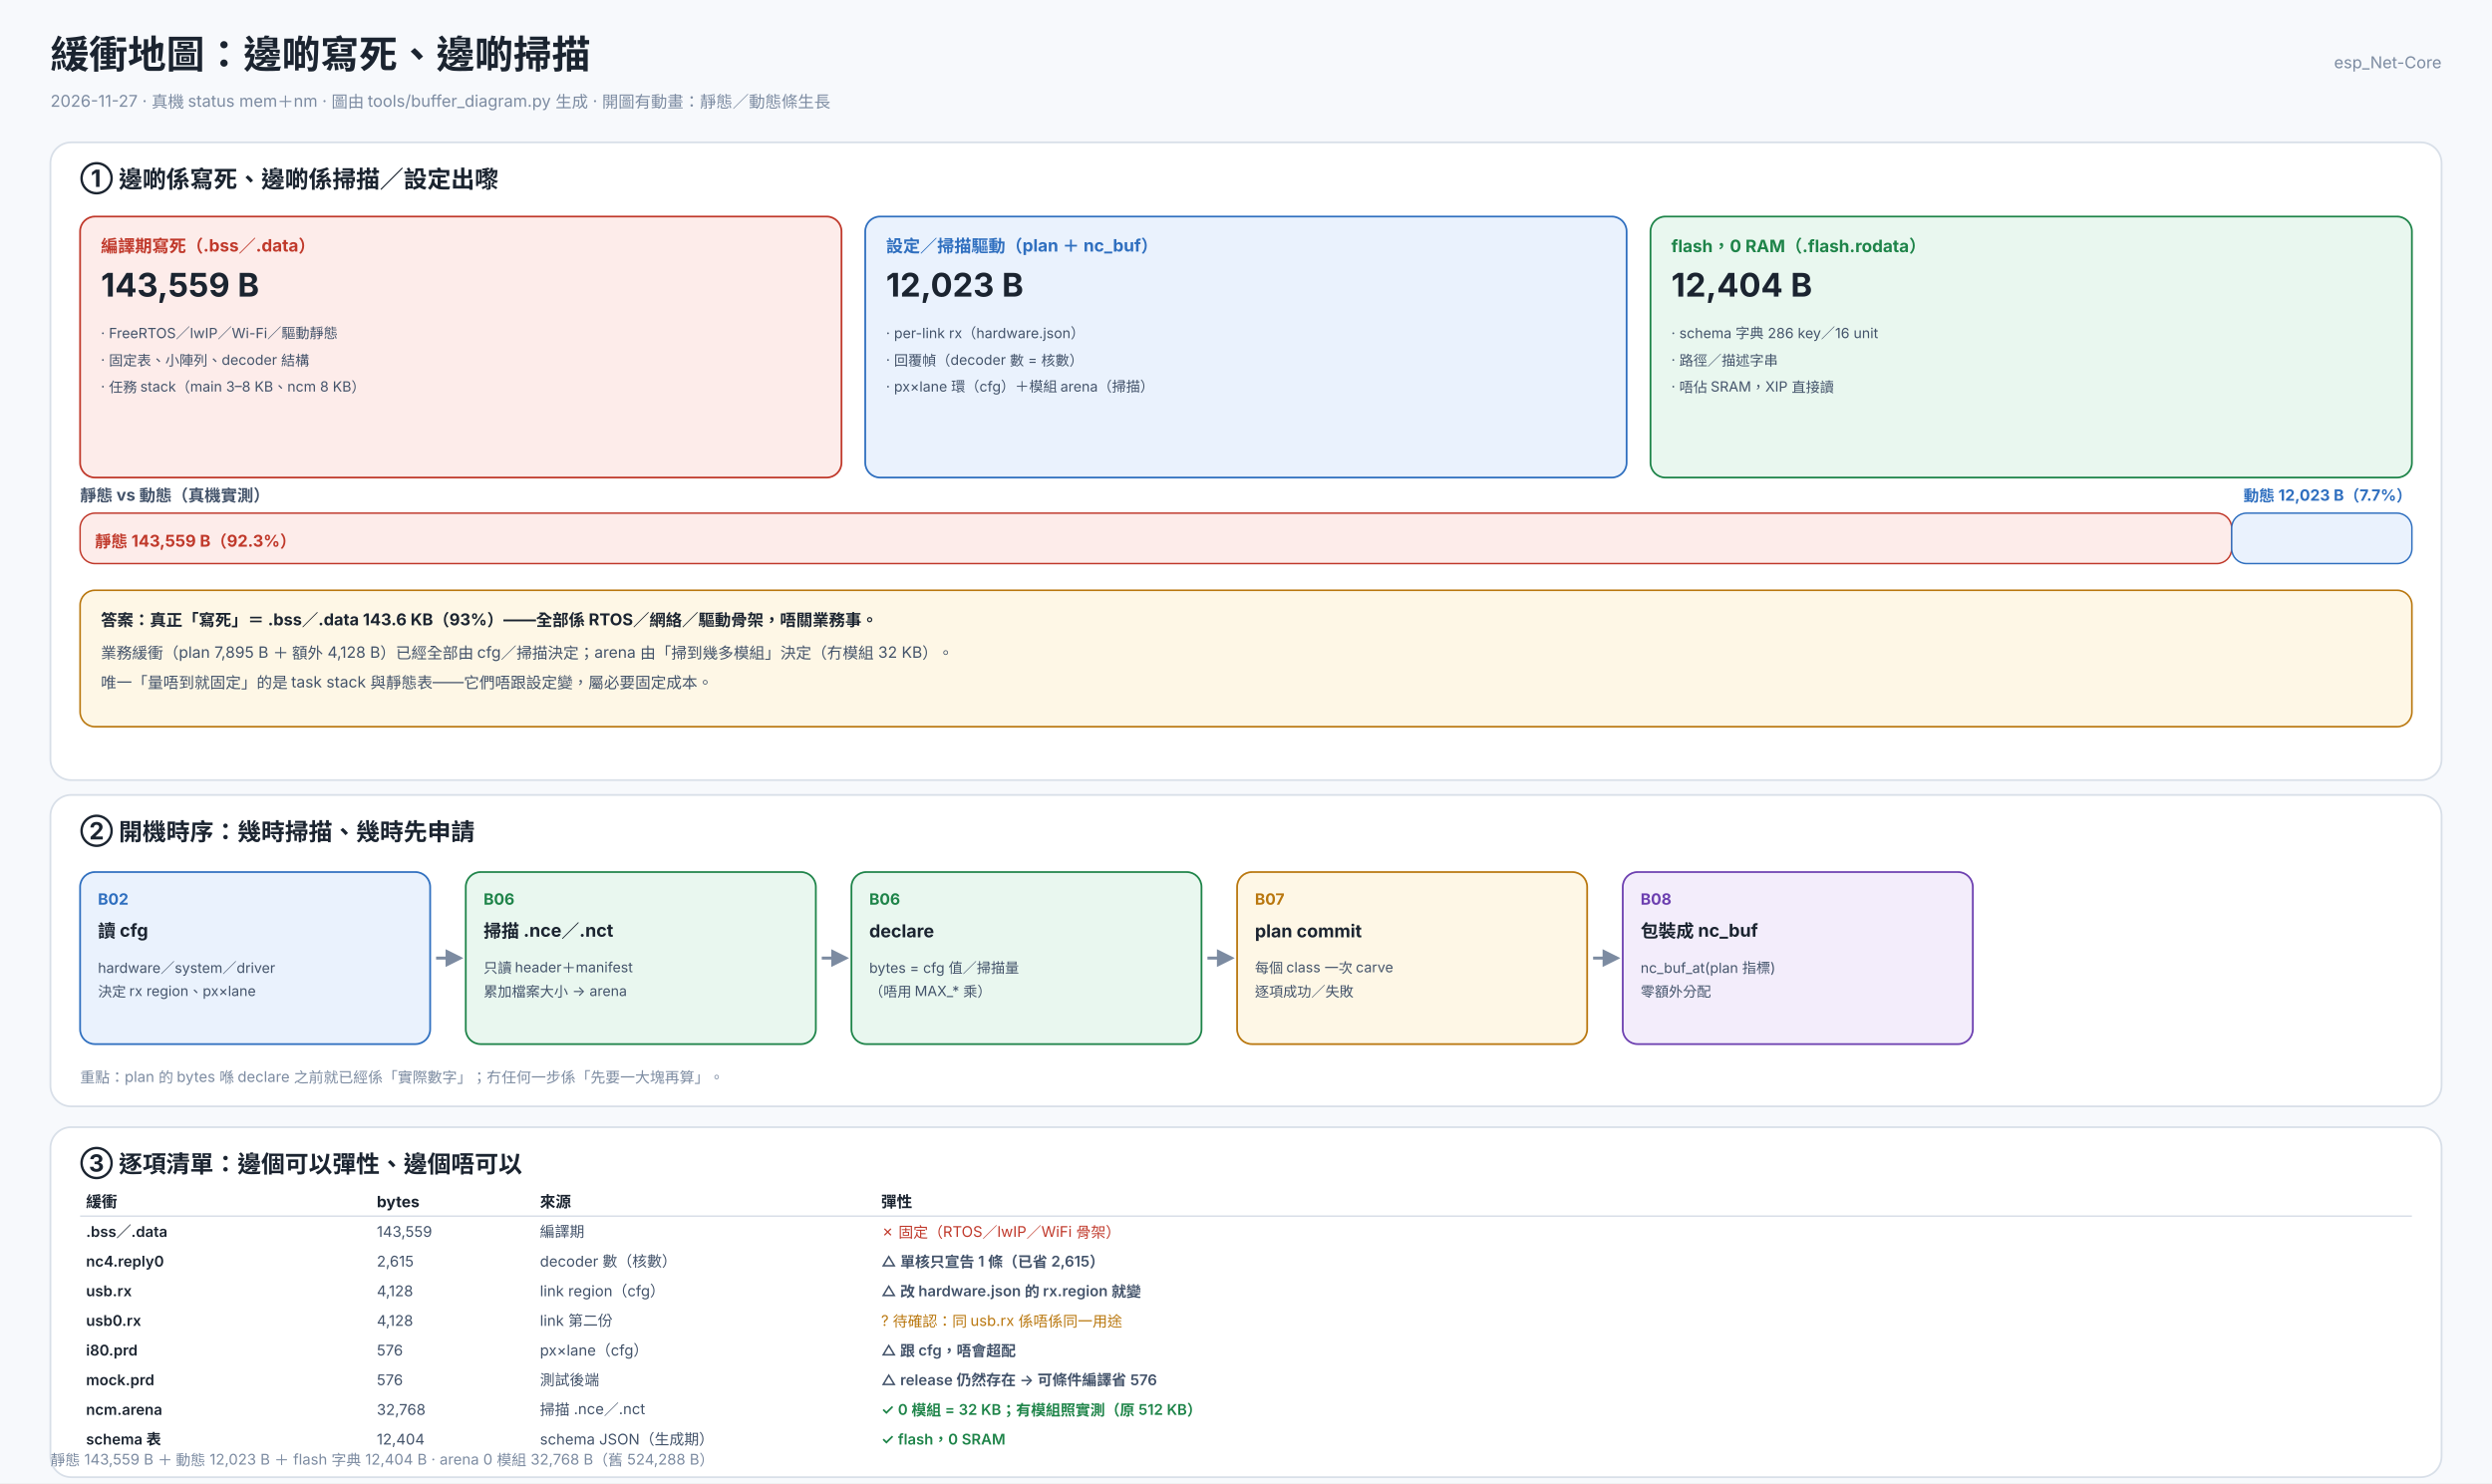
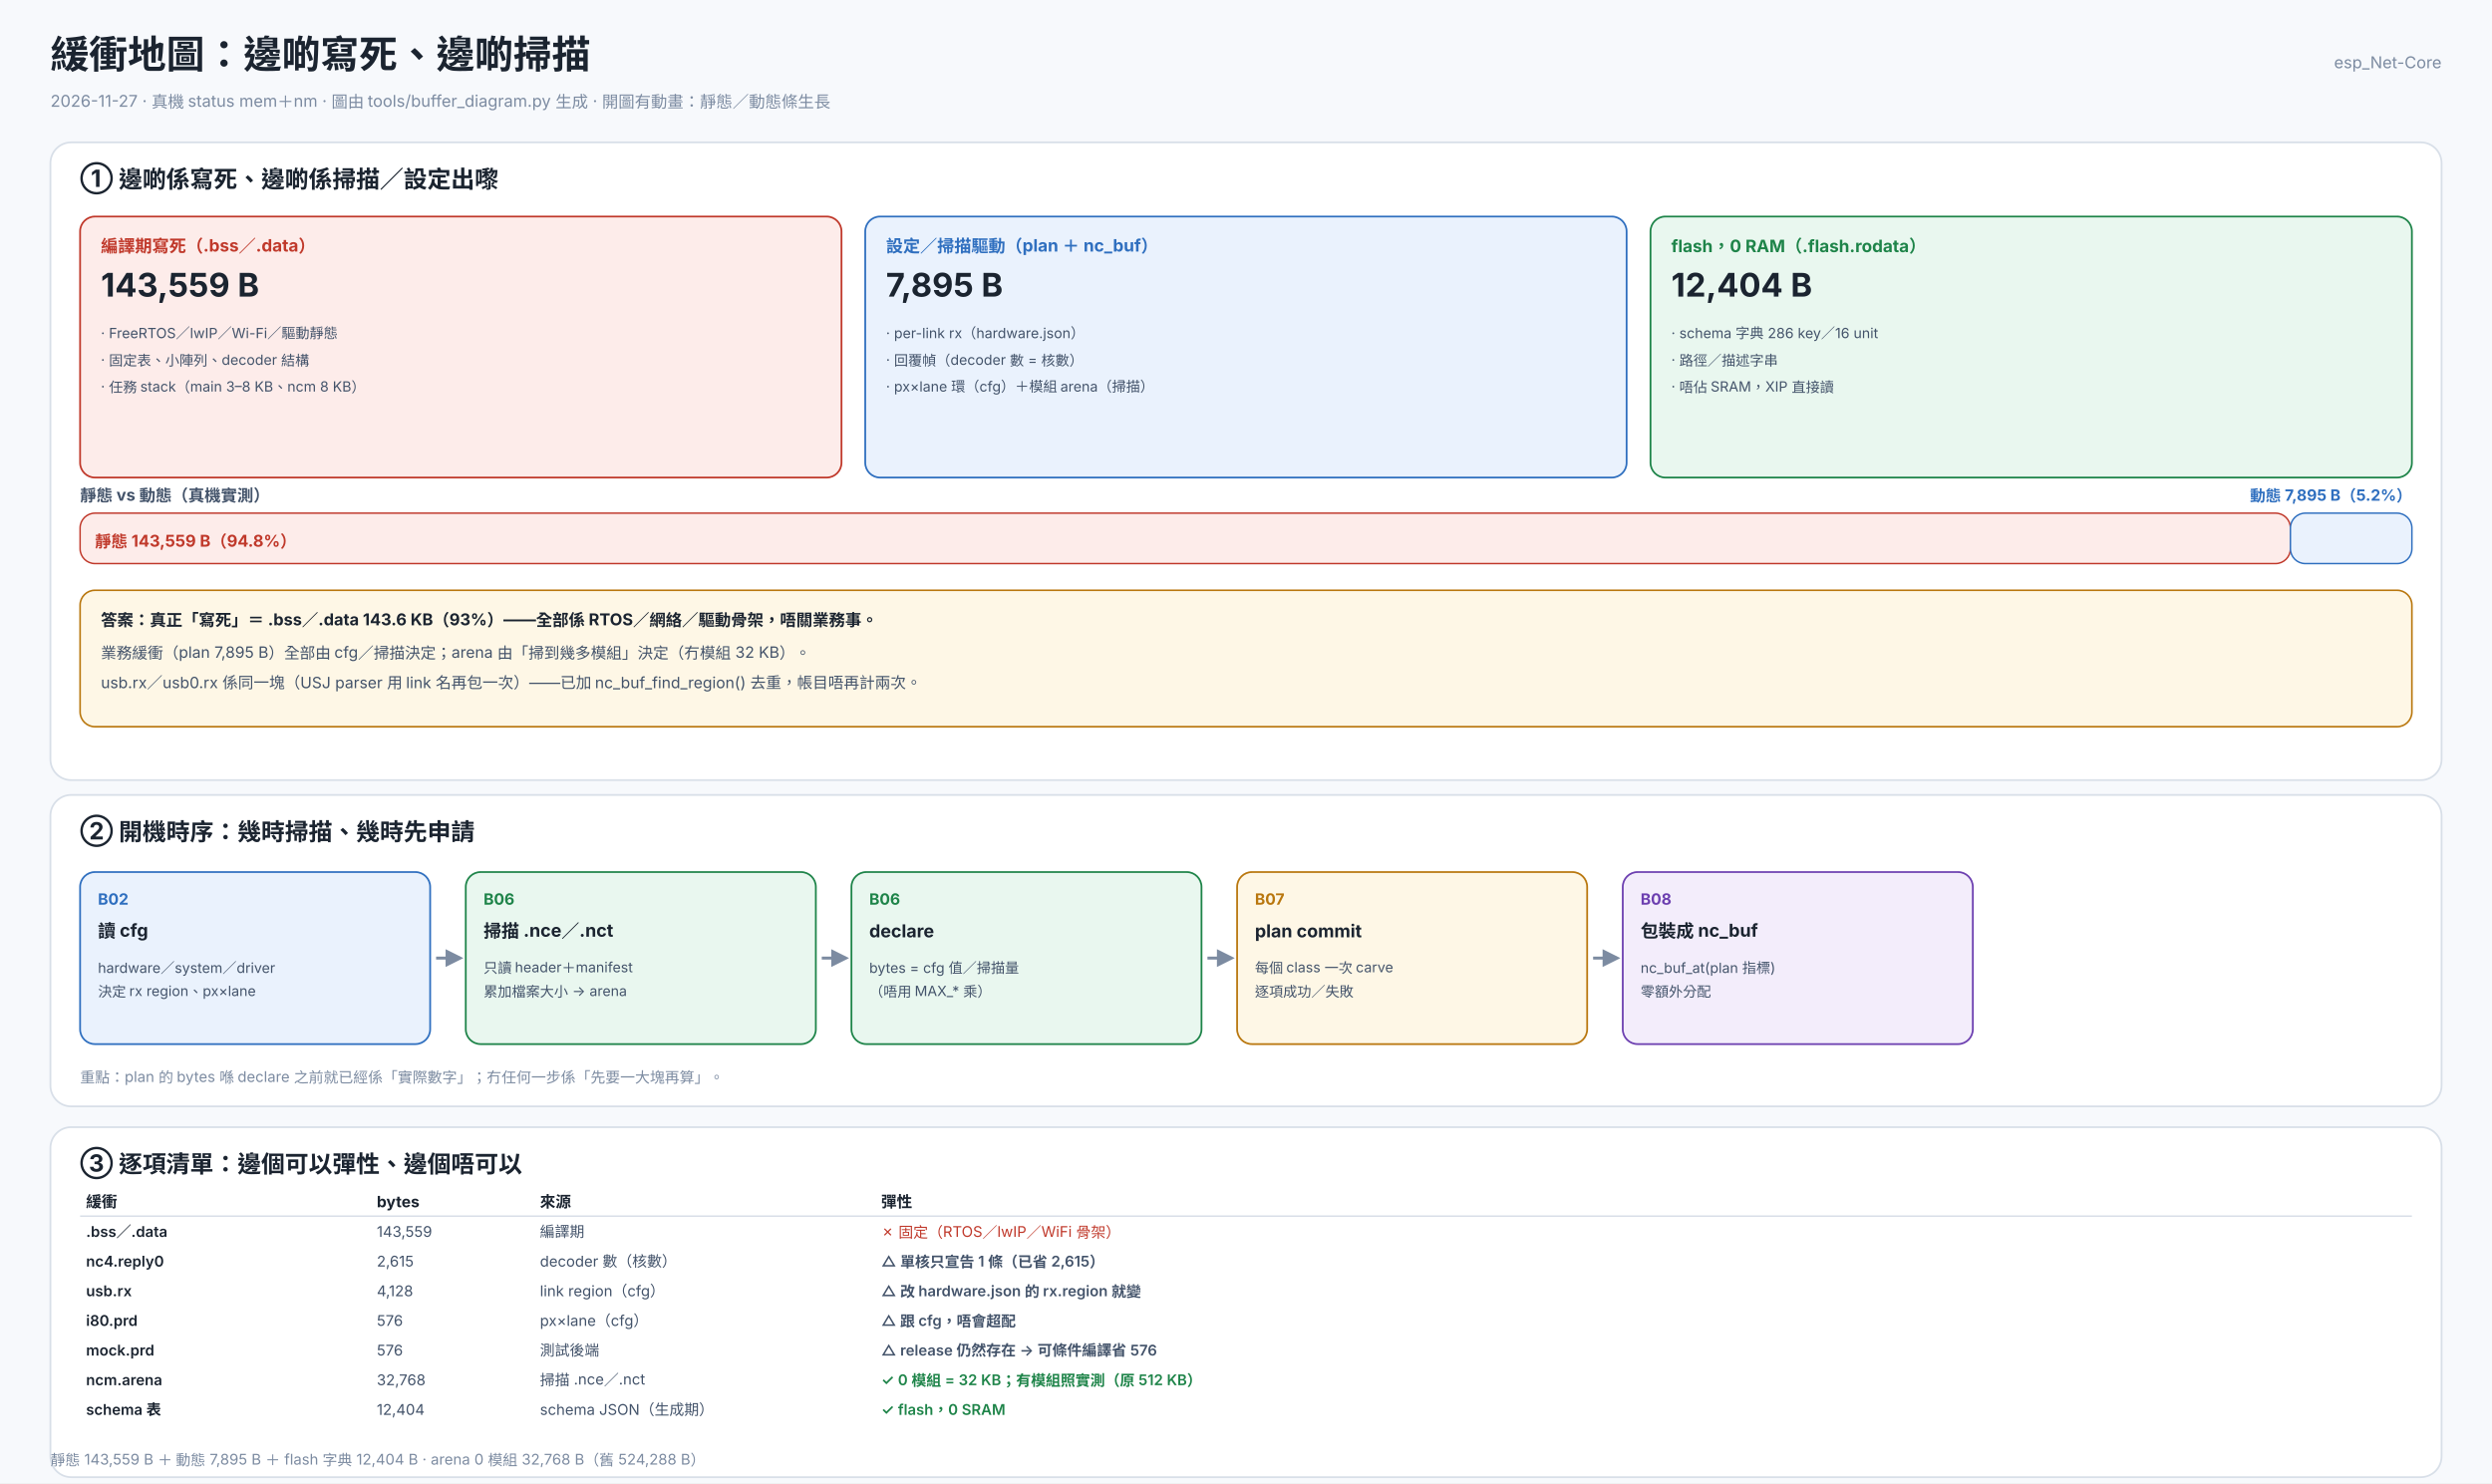
<svg xmlns="http://www.w3.org/2000/svg" width="1680" height="1000" viewBox="0 0 1680 1000">
  <defs>
    <marker id="arr" viewBox="0 0 10 10" refX="8" refY="5" markerWidth="6" markerHeight="6" orient="auto">
      <path d="M 0 0 L 10 5 L 0 10 z" fill="#7c8ba1" />
    </marker>
  </defs>
  <rect width="1680" height="1000" fill="#f7f9fc" />
  <text x="34.0" y="46.0" font-size="26" fill="#1b2430" font-weight="700" text-anchor="start" font-family="Inter, Noto Sans CJK TC, PingFang TC, sans-serif">緩衝地圖：邊啲寫死、邊啲掃描</text>
  <text x="34.0" y="72.0" font-size="11" fill="#7c8ba1" font-weight="400" text-anchor="start" font-family="Inter, Noto Sans CJK TC, PingFang TC, sans-serif">2026-11-27 · 真機 status mem＋nm · 圖由 tools/buffer_diagram.py 生成 · 開圖有動畫：靜態／動態條生長</text>
  <text x="1646.0" y="46.0" font-size="11" fill="#7c8ba1" font-weight="400" text-anchor="end" font-family="Inter, Noto Sans CJK TC, PingFang TC, sans-serif">esp_Net-Core</text>
  <rect x="34.0" y="96.0" width="1612.0" height="430.0" rx="14" fill="#ffffff" stroke="#d8dfe8" stroke-width="1.2" />
  <text x="54.0" y="126.0" font-size="16" fill="#1b2430" font-weight="700" text-anchor="start" font-family="Inter, Noto Sans CJK TC, PingFang TC, sans-serif">① 邊啲係寫死、邊啲係掃描／設定出嚟</text>
  <rect x="54.0" y="146.0" width="513.3" height="176.0" rx="10" fill="#fdecea" stroke="#c0392b" stroke-width="1.2" />
  <text x="68.0" y="170.0" font-size="11.5" fill="#c0392b" font-weight="700" text-anchor="start" font-family="Inter, Noto Sans CJK TC, PingFang TC, sans-serif">編譯期寫死（.bss／.data）</text>
  <text x="68.0" y="200.0" font-size="22" fill="#1b2430" font-weight="700" text-anchor="start" font-family="Inter, Noto Sans CJK TC, PingFang TC, sans-serif">143,559 B</text>
  <text x="68.0" y="228.0" font-size="9.5" fill="#43536a" font-weight="400" text-anchor="start" font-family="Inter, Noto Sans CJK TC, PingFang TC, sans-serif">· FreeRTOS／lwIP／Wi-Fi／驅動靜態</text>
  <text x="68.0" y="246.0" font-size="9.5" fill="#43536a" font-weight="400" text-anchor="start" font-family="Inter, Noto Sans CJK TC, PingFang TC, sans-serif">· 固定表、小陣列、decoder 結構</text>
  <text x="68.0" y="264.0" font-size="9.5" fill="#43536a" font-weight="400" text-anchor="start" font-family="Inter, Noto Sans CJK TC, PingFang TC, sans-serif">· 任務 stack（main 3–8 KB、ncm 8 KB）</text>
  <rect x="583.3" y="146.0" width="513.3" height="176.0" rx="10" fill="#eaf2fd" stroke="#2f6fbf" stroke-width="1.2" />
  <text x="597.3" y="170.0" font-size="11.5" fill="#2f6fbf" font-weight="700" text-anchor="start" font-family="Inter, Noto Sans CJK TC, PingFang TC, sans-serif">設定／掃描驅動（plan ＋ nc_buf）</text>
-   <text x="597.3" y="200.0" font-size="22" fill="#1b2430" font-weight="700" text-anchor="start" font-family="Inter, Noto Sans CJK TC, PingFang TC, sans-serif">12,023 B</text>
+   <text x="597.3" y="200.0" font-size="22" fill="#1b2430" font-weight="700" text-anchor="start" font-family="Inter, Noto Sans CJK TC, PingFang TC, sans-serif">7,895 B</text>
  <text x="597.3" y="228.0" font-size="9.5" fill="#43536a" font-weight="400" text-anchor="start" font-family="Inter, Noto Sans CJK TC, PingFang TC, sans-serif">· per-link rx（hardware.json）</text>
  <text x="597.3" y="246.0" font-size="9.5" fill="#43536a" font-weight="400" text-anchor="start" font-family="Inter, Noto Sans CJK TC, PingFang TC, sans-serif">· 回覆幀（decoder 數 = 核數）</text>
  <text x="597.3" y="264.0" font-size="9.5" fill="#43536a" font-weight="400" text-anchor="start" font-family="Inter, Noto Sans CJK TC, PingFang TC, sans-serif">· px×lane 環（cfg）＋模組 arena（掃描）</text>
  <rect x="1112.7" y="146.0" width="513.3" height="176.0" rx="10" fill="#e9f7ef" stroke="#1e8449" stroke-width="1.2" />
  <text x="1126.7" y="170.0" font-size="11.5" fill="#1e8449" font-weight="700" text-anchor="start" font-family="Inter, Noto Sans CJK TC, PingFang TC, sans-serif">flash，0 RAM（.flash.rodata）</text>
  <text x="1126.7" y="200.0" font-size="22" fill="#1b2430" font-weight="700" text-anchor="start" font-family="Inter, Noto Sans CJK TC, PingFang TC, sans-serif">12,404 B</text>
  <text x="1126.7" y="228.0" font-size="9.5" fill="#43536a" font-weight="400" text-anchor="start" font-family="Inter, Noto Sans CJK TC, PingFang TC, sans-serif">· schema 字典 286 key／16 unit</text>
  <text x="1126.7" y="246.0" font-size="9.5" fill="#43536a" font-weight="400" text-anchor="start" font-family="Inter, Noto Sans CJK TC, PingFang TC, sans-serif">· 路徑／描述字串</text>
  <text x="1126.7" y="264.0" font-size="9.5" fill="#43536a" font-weight="400" text-anchor="start" font-family="Inter, Noto Sans CJK TC, PingFang TC, sans-serif">· 唔佔 SRAM，XIP 直接讀</text>
  <text x="54.0" y="338.0" font-size="11" fill="#43536a" font-weight="700" text-anchor="start" font-family="Inter, Noto Sans CJK TC, PingFang TC, sans-serif">靜態 vs 動態（真機實測）</text>
-   <rect x="54.0" y="346.0" width="1450.5" height="34.0" rx="10" fill="#fdecea" stroke="#c0392b" stroke-width="1" />
+   <rect x="54.0" y="346.0" width="1490.1" height="34.0" rx="10" fill="#fdecea" stroke="#c0392b" stroke-width="1" />
  <rect x="54.0" y="346" width="0" height="34" fill="#fdecea" stroke="#c0392b">
-     <animate attributeName="width" from="0" to="1450.5" dur="1.4s" fill="freeze" />
+     <animate attributeName="width" from="0" to="1490.1" dur="1.4s" fill="freeze" />
  </rect>
-   <rect x="1504.5" y="346.0" width="121.5" height="34.0" rx="10" fill="#eaf2fd" stroke="#2f6fbf" stroke-width="1" />
-   <text x="64.0" y="369.0" font-size="11" fill="#c0392b" font-weight="700" text-anchor="start" font-family="Inter, Noto Sans CJK TC, PingFang TC, sans-serif">靜態 143,559 B（92.3%）</text>
-   <text x="1626.0" y="338.0" font-size="10.5" fill="#2f6fbf" font-weight="700" text-anchor="end" font-family="Inter, Noto Sans CJK TC, PingFang TC, sans-serif">動態 12,023 B（7.7%）</text>
+   <rect x="1544.1" y="346.0" width="81.9" height="34.0" rx="10" fill="#eaf2fd" stroke="#2f6fbf" stroke-width="1" />
+   <text x="64.0" y="369.0" font-size="11" fill="#c0392b" font-weight="700" text-anchor="start" font-family="Inter, Noto Sans CJK TC, PingFang TC, sans-serif">靜態 143,559 B（94.8%）</text>
+   <text x="1626.0" y="338.0" font-size="10.5" fill="#2f6fbf" font-weight="700" text-anchor="end" font-family="Inter, Noto Sans CJK TC, PingFang TC, sans-serif">動態 7,895 B（5.2%）</text>
  <rect x="54.0" y="398.0" width="1572.0" height="92.0" rx="10" fill="#fef7e6" stroke="#b9770e" stroke-width="1.1" />
  <text x="68.0" y="422.0" font-size="11" fill="#1b2430" font-weight="700" text-anchor="start" font-family="Inter, Noto Sans CJK TC, PingFang TC, sans-serif">答案：真正「寫死」＝ .bss／.data 143.6 KB（93%）——全部係 RTOS／網絡／驅動骨架，唔關業務事。</text>
-   <text x="68.0" y="444.0" font-size="10.5" fill="#43536a" font-weight="400" text-anchor="start" font-family="Inter, Noto Sans CJK TC, PingFang TC, sans-serif">業務緩衝（plan 7,895 B ＋ 額外 4,128 B）已經全部由 cfg／掃描決定；arena 由「掃到幾多模組」決定（冇模組 32 KB）。</text>
-   <text x="68.0" y="464.0" font-size="10.5" fill="#43536a" font-weight="400" text-anchor="start" font-family="Inter, Noto Sans CJK TC, PingFang TC, sans-serif">唯一「量唔到就固定」的是 task stack 與靜態表——它們唔跟設定變，屬必要固定成本。</text>
+   <text x="68.0" y="444.0" font-size="10.5" fill="#43536a" font-weight="400" text-anchor="start" font-family="Inter, Noto Sans CJK TC, PingFang TC, sans-serif">業務緩衝（plan 7,895 B）全部由 cfg／掃描決定；arena 由「掃到幾多模組」決定（冇模組 32 KB）。</text>
+   <text x="68.0" y="464.0" font-size="10.5" fill="#43536a" font-weight="400" text-anchor="start" font-family="Inter, Noto Sans CJK TC, PingFang TC, sans-serif">usb.rx／usb0.rx 係同一塊（USJ parser 用 link 名再包一次）——已加 nc_buf_find_region() 去重，帳目唔再計兩次。</text>
  <rect x="34.0" y="536.0" width="1612.0" height="210.0" rx="14" fill="#ffffff" stroke="#d8dfe8" stroke-width="1.2" />
  <text x="54.0" y="566.0" font-size="16" fill="#1b2430" font-weight="700" text-anchor="start" font-family="Inter, Noto Sans CJK TC, PingFang TC, sans-serif">② 開機時序：幾時掃描、幾時先申請</text>
  <rect x="54.0" y="588.0" width="236.0" height="116.0" rx="10" fill="#eaf2fd" stroke="#2f6fbf" stroke-width="1.2" />
  <text x="66.0" y="610.0" font-size="10.5" fill="#2f6fbf" font-weight="700" text-anchor="start" font-family="Inter, Noto Sans CJK TC, PingFang TC, sans-serif">B02</text>
  <text x="66.0" y="632.0" font-size="12" fill="#1b2430" font-weight="700" text-anchor="start" font-family="Inter, Noto Sans CJK TC, PingFang TC, sans-serif">讀 cfg</text>
  <text x="66.0" y="656.0" font-size="9.5" fill="#43536a" font-weight="400" text-anchor="start" font-family="Inter, Noto Sans CJK TC, PingFang TC, sans-serif">hardware／system／driver</text>
  <text x="66.0" y="672.0" font-size="9.5" fill="#43536a" font-weight="400" text-anchor="start" font-family="Inter, Noto Sans CJK TC, PingFang TC, sans-serif">決定 rx region、px×lane</text>
  <path d="M 294 646 h 16" stroke="#7c8ba1" stroke-width="2" marker-end="url(#arr)" />
  <rect x="314.0" y="588.0" width="236.0" height="116.0" rx="10" fill="#e9f7ef" stroke="#1e8449" stroke-width="1.2" />
  <text x="326.0" y="610.0" font-size="10.5" fill="#1e8449" font-weight="700" text-anchor="start" font-family="Inter, Noto Sans CJK TC, PingFang TC, sans-serif">B06</text>
  <text x="326.0" y="632.0" font-size="12" fill="#1b2430" font-weight="700" text-anchor="start" font-family="Inter, Noto Sans CJK TC, PingFang TC, sans-serif">掃描 .nce／.nct</text>
  <text x="326.0" y="656.0" font-size="9.5" fill="#43536a" font-weight="400" text-anchor="start" font-family="Inter, Noto Sans CJK TC, PingFang TC, sans-serif">只讀 header＋manifest</text>
  <text x="326.0" y="672.0" font-size="9.5" fill="#43536a" font-weight="400" text-anchor="start" font-family="Inter, Noto Sans CJK TC, PingFang TC, sans-serif">累加檔案大小 → arena</text>
  <path d="M 554 646 h 16" stroke="#7c8ba1" stroke-width="2" marker-end="url(#arr)" />
  <rect x="574.0" y="588.0" width="236.0" height="116.0" rx="10" fill="#e9f7ef" stroke="#1e8449" stroke-width="1.2" />
  <text x="586.0" y="610.0" font-size="10.5" fill="#1e8449" font-weight="700" text-anchor="start" font-family="Inter, Noto Sans CJK TC, PingFang TC, sans-serif">B06</text>
  <text x="586.0" y="632.0" font-size="12" fill="#1b2430" font-weight="700" text-anchor="start" font-family="Inter, Noto Sans CJK TC, PingFang TC, sans-serif">declare</text>
  <text x="586.0" y="656.0" font-size="9.5" fill="#43536a" font-weight="400" text-anchor="start" font-family="Inter, Noto Sans CJK TC, PingFang TC, sans-serif">bytes = cfg 值／掃描量</text>
  <text x="586.0" y="672.0" font-size="9.5" fill="#43536a" font-weight="400" text-anchor="start" font-family="Inter, Noto Sans CJK TC, PingFang TC, sans-serif">（唔用 MAX_* 乘）</text>
  <path d="M 814 646 h 16" stroke="#7c8ba1" stroke-width="2" marker-end="url(#arr)" />
  <rect x="834.0" y="588.0" width="236.0" height="116.0" rx="10" fill="#fef7e6" stroke="#b9770e" stroke-width="1.2" />
  <text x="846.0" y="610.0" font-size="10.5" fill="#b9770e" font-weight="700" text-anchor="start" font-family="Inter, Noto Sans CJK TC, PingFang TC, sans-serif">B07</text>
  <text x="846.0" y="632.0" font-size="12" fill="#1b2430" font-weight="700" text-anchor="start" font-family="Inter, Noto Sans CJK TC, PingFang TC, sans-serif">plan commit</text>
  <text x="846.0" y="656.0" font-size="9.5" fill="#43536a" font-weight="400" text-anchor="start" font-family="Inter, Noto Sans CJK TC, PingFang TC, sans-serif">每個 class 一次 carve</text>
  <text x="846.0" y="672.0" font-size="9.5" fill="#43536a" font-weight="400" text-anchor="start" font-family="Inter, Noto Sans CJK TC, PingFang TC, sans-serif">逐項成功／失敗</text>
  <path d="M 1074 646 h 16" stroke="#7c8ba1" stroke-width="2" marker-end="url(#arr)" />
  <rect x="1094.0" y="588.0" width="236.0" height="116.0" rx="10" fill="#f3edfb" stroke="#6c3fb0" stroke-width="1.2" />
  <text x="1106.0" y="610.0" font-size="10.5" fill="#6c3fb0" font-weight="700" text-anchor="start" font-family="Inter, Noto Sans CJK TC, PingFang TC, sans-serif">B08</text>
  <text x="1106.0" y="632.0" font-size="12" fill="#1b2430" font-weight="700" text-anchor="start" font-family="Inter, Noto Sans CJK TC, PingFang TC, sans-serif">包裝成 nc_buf</text>
  <text x="1106.0" y="656.0" font-size="9.5" fill="#43536a" font-weight="400" text-anchor="start" font-family="Inter, Noto Sans CJK TC, PingFang TC, sans-serif">nc_buf_at(plan 指標)</text>
  <text x="1106.0" y="672.0" font-size="9.5" fill="#43536a" font-weight="400" text-anchor="start" font-family="Inter, Noto Sans CJK TC, PingFang TC, sans-serif">零額外分配</text>
  <text x="54.0" y="730.0" font-size="10" fill="#7c8ba1" font-weight="400" text-anchor="start" font-family="Inter, Noto Sans CJK TC, PingFang TC, sans-serif">重點：plan 的 bytes 喺 declare 之前就已經係「實際數字」；冇任何一步係「先要一大塊再算」。</text>
  <rect x="34.0" y="760.0" width="1612.0" height="236.0" rx="14" fill="#ffffff" stroke="#d8dfe8" stroke-width="1.2" />
  <text x="54.0" y="790.0" font-size="16" fill="#1b2430" font-weight="700" text-anchor="start" font-family="Inter, Noto Sans CJK TC, PingFang TC, sans-serif">③ 逐項清單：邊個可以彈性、邊個唔可以</text>
  <text x="58.0" y="814.0" font-size="10.5" fill="#1b2430" font-weight="700" text-anchor="start" font-family="Inter, Noto Sans CJK TC, PingFang TC, sans-serif">緩衝</text>
  <text x="254.0" y="814.0" font-size="10.5" fill="#1b2430" font-weight="700" text-anchor="start" font-family="Inter, Noto Sans CJK TC, PingFang TC, sans-serif">bytes</text>
  <text x="364.0" y="814.0" font-size="10.5" fill="#1b2430" font-weight="700" text-anchor="start" font-family="Inter, Noto Sans CJK TC, PingFang TC, sans-serif">來源</text>
  <text x="594.0" y="814.0" font-size="10.5" fill="#1b2430" font-weight="700" text-anchor="start" font-family="Inter, Noto Sans CJK TC, PingFang TC, sans-serif">彈性</text>
  <line x1="54.0" y1="820.0" x2="1626.0" y2="820.0" stroke="#d8dfe8" />
  <text x="58.0" y="834.0" font-size="10" fill="#1b2430" font-weight="600" text-anchor="start" font-family="Inter, Noto Sans CJK TC, PingFang TC, sans-serif">.bss／.data</text>
  <text x="254.0" y="834.0" font-size="10" fill="#43536a" font-weight="400" text-anchor="start" font-family="Inter, Noto Sans CJK TC, PingFang TC, sans-serif">143,559</text>
  <text x="364.0" y="834.0" font-size="10" fill="#43536a" font-weight="400" text-anchor="start" font-family="Inter, Noto Sans CJK TC, PingFang TC, sans-serif">編譯期</text>
  <text x="594.0" y="834.0" font-size="10" fill="#c0392b" font-weight="400" text-anchor="start" font-family="Inter, Noto Sans CJK TC, PingFang TC, sans-serif">✗ 固定（RTOS／lwIP／WiFi 骨架）</text>
  <text x="58.0" y="854.0" font-size="10" fill="#1b2430" font-weight="600" text-anchor="start" font-family="Inter, Noto Sans CJK TC, PingFang TC, sans-serif">nc4.reply0</text>
  <text x="254.0" y="854.0" font-size="10" fill="#43536a" font-weight="400" text-anchor="start" font-family="Inter, Noto Sans CJK TC, PingFang TC, sans-serif">2,615</text>
  <text x="364.0" y="854.0" font-size="10" fill="#43536a" font-weight="400" text-anchor="start" font-family="Inter, Noto Sans CJK TC, PingFang TC, sans-serif">decoder 數（核數）</text>
  <text x="594.0" y="854.0" font-size="10" fill="#43536a" font-weight="600" text-anchor="start" font-family="Inter, Noto Sans CJK TC, PingFang TC, sans-serif">△ 單核只宣告 1 條（已省 2,615）</text>
  <text x="58.0" y="874.0" font-size="10" fill="#1b2430" font-weight="600" text-anchor="start" font-family="Inter, Noto Sans CJK TC, PingFang TC, sans-serif">usb.rx</text>
  <text x="254.0" y="874.0" font-size="10" fill="#43536a" font-weight="400" text-anchor="start" font-family="Inter, Noto Sans CJK TC, PingFang TC, sans-serif">4,128</text>
  <text x="364.0" y="874.0" font-size="10" fill="#43536a" font-weight="400" text-anchor="start" font-family="Inter, Noto Sans CJK TC, PingFang TC, sans-serif">link region（cfg）</text>
  <text x="594.0" y="874.0" font-size="10" fill="#43536a" font-weight="600" text-anchor="start" font-family="Inter, Noto Sans CJK TC, PingFang TC, sans-serif">△ 改 hardware.json 的 rx.region 就變</text>
-   <text x="58.0" y="894.0" font-size="10" fill="#1b2430" font-weight="600" text-anchor="start" font-family="Inter, Noto Sans CJK TC, PingFang TC, sans-serif">usb0.rx</text>
-   <text x="254.0" y="894.0" font-size="10" fill="#43536a" font-weight="400" text-anchor="start" font-family="Inter, Noto Sans CJK TC, PingFang TC, sans-serif">4,128</text>
-   <text x="364.0" y="894.0" font-size="10" fill="#43536a" font-weight="400" text-anchor="start" font-family="Inter, Noto Sans CJK TC, PingFang TC, sans-serif">link 第二份</text>
-   <text x="594.0" y="894.0" font-size="10" fill="#b9770e" font-weight="400" text-anchor="start" font-family="Inter, Noto Sans CJK TC, PingFang TC, sans-serif">? 待確認：同 usb.rx 係唔係同一用途</text>
-   <text x="58.0" y="914.0" font-size="10" fill="#1b2430" font-weight="600" text-anchor="start" font-family="Inter, Noto Sans CJK TC, PingFang TC, sans-serif">i80.prd</text>
+   <text x="58.0" y="894.0" font-size="10" fill="#1b2430" font-weight="600" text-anchor="start" font-family="Inter, Noto Sans CJK TC, PingFang TC, sans-serif">i80.prd</text>
+   <text x="254.0" y="894.0" font-size="10" fill="#43536a" font-weight="400" text-anchor="start" font-family="Inter, Noto Sans CJK TC, PingFang TC, sans-serif">576</text>
+   <text x="364.0" y="894.0" font-size="10" fill="#43536a" font-weight="400" text-anchor="start" font-family="Inter, Noto Sans CJK TC, PingFang TC, sans-serif">px×lane（cfg）</text>
+   <text x="594.0" y="894.0" font-size="10" fill="#43536a" font-weight="600" text-anchor="start" font-family="Inter, Noto Sans CJK TC, PingFang TC, sans-serif">△ 跟 cfg，唔會超配</text>
+   <text x="58.0" y="914.0" font-size="10" fill="#1b2430" font-weight="600" text-anchor="start" font-family="Inter, Noto Sans CJK TC, PingFang TC, sans-serif">mock.prd</text>
  <text x="254.0" y="914.0" font-size="10" fill="#43536a" font-weight="400" text-anchor="start" font-family="Inter, Noto Sans CJK TC, PingFang TC, sans-serif">576</text>
-   <text x="364.0" y="914.0" font-size="10" fill="#43536a" font-weight="400" text-anchor="start" font-family="Inter, Noto Sans CJK TC, PingFang TC, sans-serif">px×lane（cfg）</text>
-   <text x="594.0" y="914.0" font-size="10" fill="#43536a" font-weight="600" text-anchor="start" font-family="Inter, Noto Sans CJK TC, PingFang TC, sans-serif">△ 跟 cfg，唔會超配</text>
-   <text x="58.0" y="934.0" font-size="10" fill="#1b2430" font-weight="600" text-anchor="start" font-family="Inter, Noto Sans CJK TC, PingFang TC, sans-serif">mock.prd</text>
-   <text x="254.0" y="934.0" font-size="10" fill="#43536a" font-weight="400" text-anchor="start" font-family="Inter, Noto Sans CJK TC, PingFang TC, sans-serif">576</text>
-   <text x="364.0" y="934.0" font-size="10" fill="#43536a" font-weight="400" text-anchor="start" font-family="Inter, Noto Sans CJK TC, PingFang TC, sans-serif">測試後端</text>
-   <text x="594.0" y="934.0" font-size="10" fill="#43536a" font-weight="600" text-anchor="start" font-family="Inter, Noto Sans CJK TC, PingFang TC, sans-serif">△ release 仍然存在 → 可條件編譯省 576</text>
-   <text x="58.0" y="954.0" font-size="10" fill="#1b2430" font-weight="600" text-anchor="start" font-family="Inter, Noto Sans CJK TC, PingFang TC, sans-serif">ncm.arena</text>
-   <text x="254.0" y="954.0" font-size="10" fill="#43536a" font-weight="400" text-anchor="start" font-family="Inter, Noto Sans CJK TC, PingFang TC, sans-serif">32,768</text>
-   <text x="364.0" y="954.0" font-size="10" fill="#43536a" font-weight="400" text-anchor="start" font-family="Inter, Noto Sans CJK TC, PingFang TC, sans-serif">掃描 .nce／.nct</text>
-   <text x="594.0" y="954.0" font-size="10" fill="#1e8449" font-weight="600" text-anchor="start" font-family="Inter, Noto Sans CJK TC, PingFang TC, sans-serif">✓ 0 模組 = 32 KB；有模組照實測（原 512 KB）</text>
-   <text x="58.0" y="974.0" font-size="10" fill="#1b2430" font-weight="600" text-anchor="start" font-family="Inter, Noto Sans CJK TC, PingFang TC, sans-serif">schema 表</text>
-   <text x="254.0" y="974.0" font-size="10" fill="#43536a" font-weight="400" text-anchor="start" font-family="Inter, Noto Sans CJK TC, PingFang TC, sans-serif">12,404</text>
-   <text x="364.0" y="974.0" font-size="10" fill="#43536a" font-weight="400" text-anchor="start" font-family="Inter, Noto Sans CJK TC, PingFang TC, sans-serif">schema JSON（生成期）</text>
-   <text x="594.0" y="974.0" font-size="10" fill="#1e8449" font-weight="600" text-anchor="start" font-family="Inter, Noto Sans CJK TC, PingFang TC, sans-serif">✓ flash，0 SRAM</text>
-   <text x="34.0" y="988.0" font-size="10" fill="#7c8ba1" font-weight="400" text-anchor="start" font-family="Inter, Noto Sans CJK TC, PingFang TC, sans-serif">靜態 143,559 B ＋ 動態 12,023 B ＋ flash 字典 12,404 B · arena 0 模組 32,768 B（舊 524,288 B）</text>
+   <text x="364.0" y="914.0" font-size="10" fill="#43536a" font-weight="400" text-anchor="start" font-family="Inter, Noto Sans CJK TC, PingFang TC, sans-serif">測試後端</text>
+   <text x="594.0" y="914.0" font-size="10" fill="#43536a" font-weight="600" text-anchor="start" font-family="Inter, Noto Sans CJK TC, PingFang TC, sans-serif">△ release 仍然存在 → 可條件編譯省 576</text>
+   <text x="58.0" y="934.0" font-size="10" fill="#1b2430" font-weight="600" text-anchor="start" font-family="Inter, Noto Sans CJK TC, PingFang TC, sans-serif">ncm.arena</text>
+   <text x="254.0" y="934.0" font-size="10" fill="#43536a" font-weight="400" text-anchor="start" font-family="Inter, Noto Sans CJK TC, PingFang TC, sans-serif">32,768</text>
+   <text x="364.0" y="934.0" font-size="10" fill="#43536a" font-weight="400" text-anchor="start" font-family="Inter, Noto Sans CJK TC, PingFang TC, sans-serif">掃描 .nce／.nct</text>
+   <text x="594.0" y="934.0" font-size="10" fill="#1e8449" font-weight="600" text-anchor="start" font-family="Inter, Noto Sans CJK TC, PingFang TC, sans-serif">✓ 0 模組 = 32 KB；有模組照實測（原 512 KB）</text>
+   <text x="58.0" y="954.0" font-size="10" fill="#1b2430" font-weight="600" text-anchor="start" font-family="Inter, Noto Sans CJK TC, PingFang TC, sans-serif">schema 表</text>
+   <text x="254.0" y="954.0" font-size="10" fill="#43536a" font-weight="400" text-anchor="start" font-family="Inter, Noto Sans CJK TC, PingFang TC, sans-serif">12,404</text>
+   <text x="364.0" y="954.0" font-size="10" fill="#43536a" font-weight="400" text-anchor="start" font-family="Inter, Noto Sans CJK TC, PingFang TC, sans-serif">schema JSON（生成期）</text>
+   <text x="594.0" y="954.0" font-size="10" fill="#1e8449" font-weight="600" text-anchor="start" font-family="Inter, Noto Sans CJK TC, PingFang TC, sans-serif">✓ flash，0 SRAM</text>
+   <text x="34.0" y="988.0" font-size="10" fill="#7c8ba1" font-weight="400" text-anchor="start" font-family="Inter, Noto Sans CJK TC, PingFang TC, sans-serif">靜態 143,559 B ＋ 動態 7,895 B ＋ flash 字典 12,404 B · arena 0 模組 32,768 B（舊 524,288 B）</text>
</svg>
